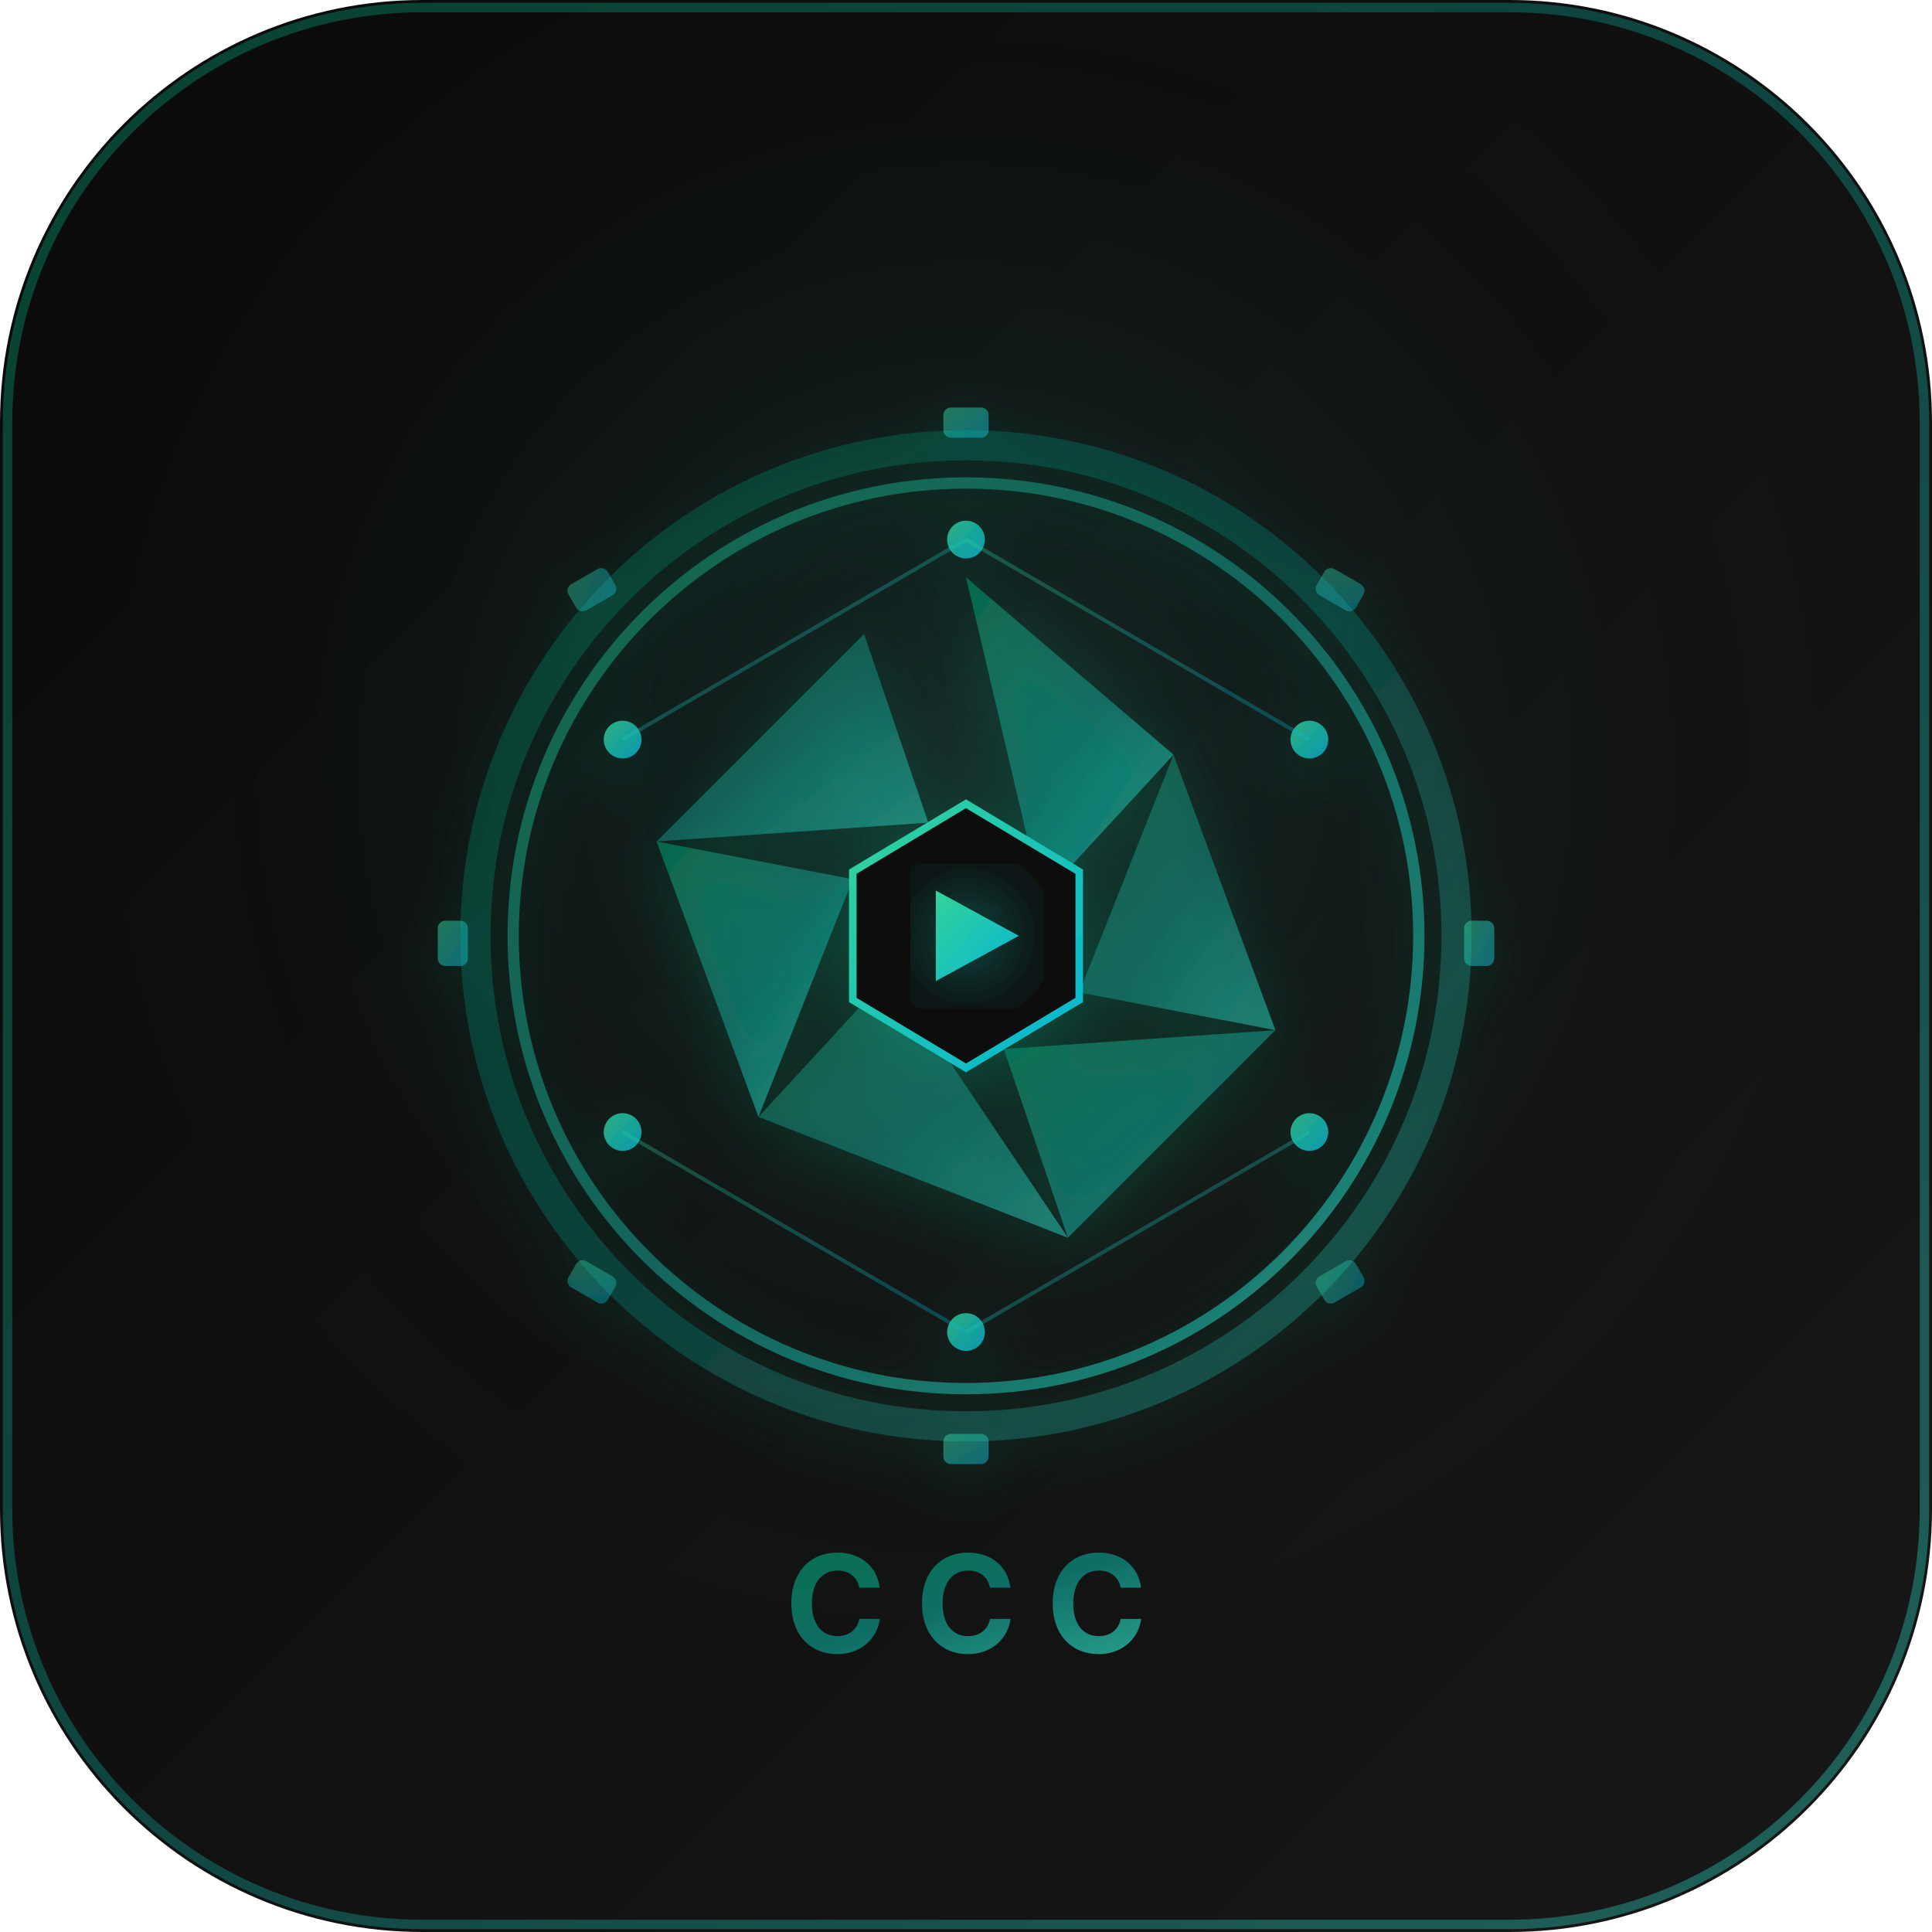
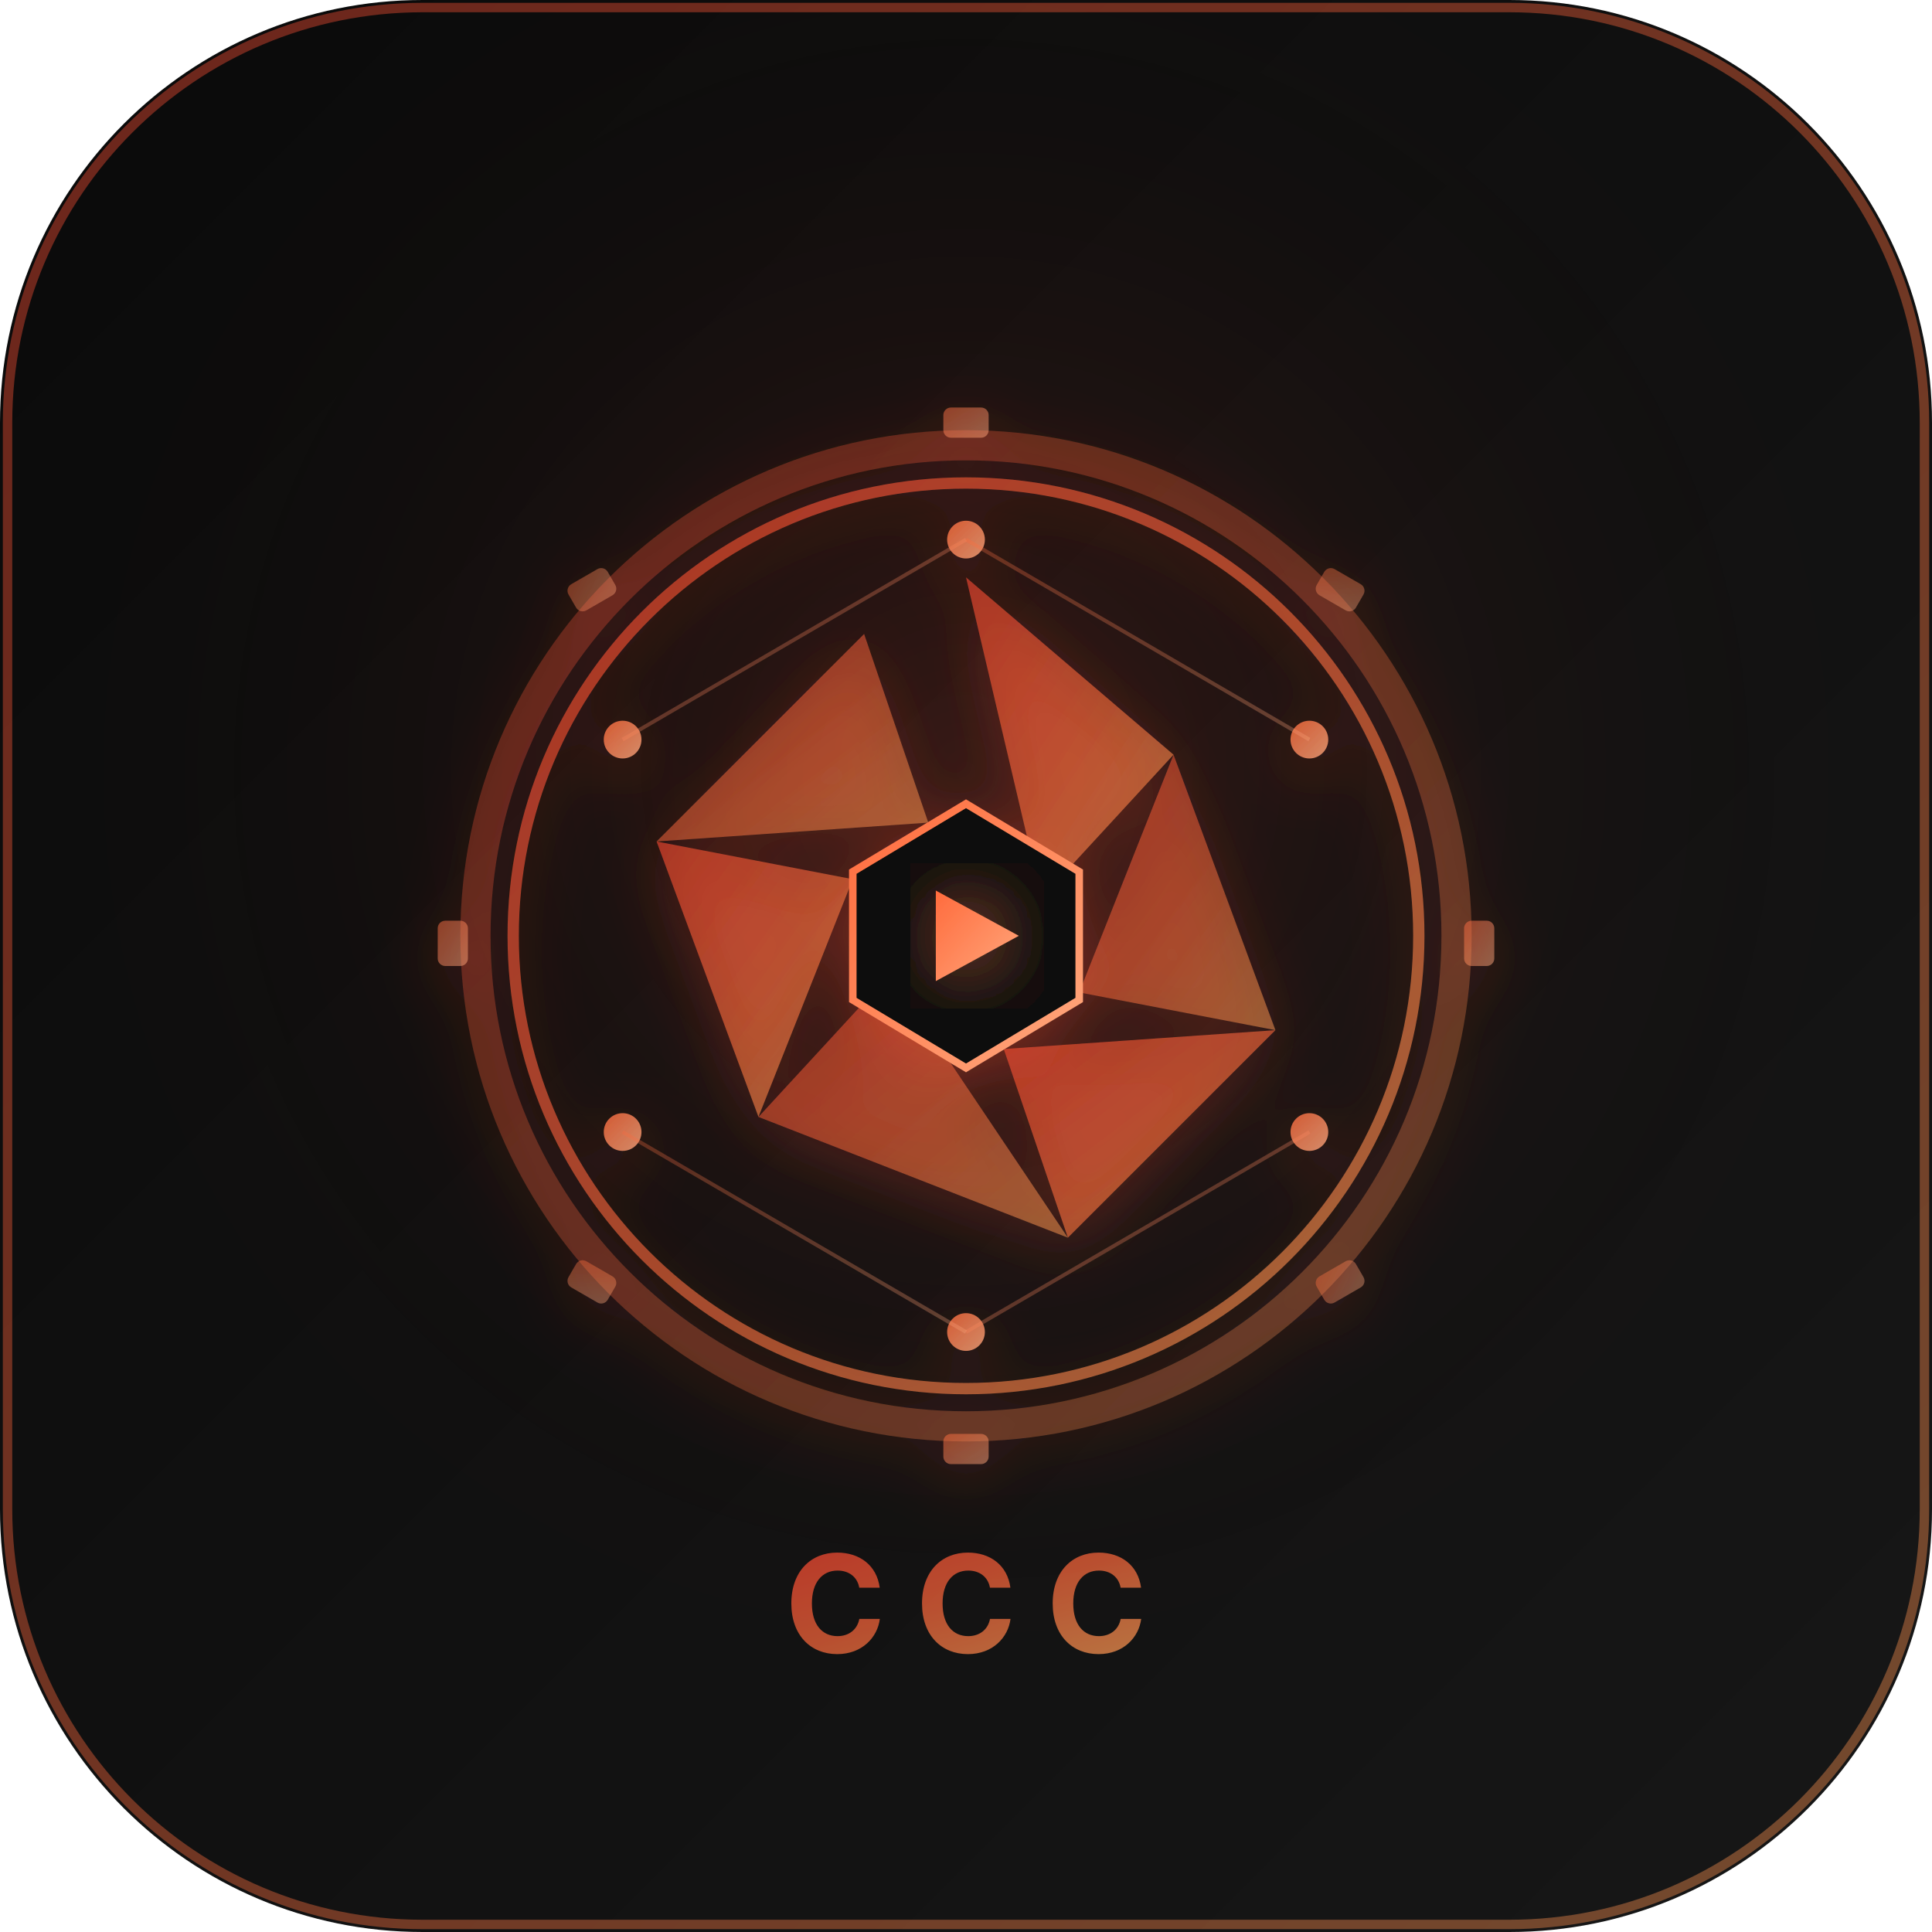
<svg xmlns="http://www.w3.org/2000/svg" viewBox="0 0 512 512" fill="none">
  <defs>
    <linearGradient id="primaryGrad" x1="0%" y1="0%" x2="100%" y2="100%">
-       <stop offset="0%" stop-color="#059669" />
-       <stop offset="50%" stop-color="#0d9488" />
-       <stop offset="100%" stop-color="#2dd4bf" />
+       <stop offset="0%" stop-color="#FF4B33" />
+       <stop offset="50%" stop-color="#FF6B3D" />
+       <stop offset="100%" stop-color="#FF9B54" />
    </linearGradient>
    <linearGradient id="glowGrad" x1="0%" y1="0%" x2="100%" y2="100%">
-       <stop offset="0%" stop-color="#34d399" />
-       <stop offset="100%" stop-color="#06b6d4" />
+       <stop offset="0%" stop-color="#FF6B3D" />
+       <stop offset="100%" stop-color="#FFA87D" />
    </linearGradient>
    <linearGradient id="bgGrad" x1="0%" y1="0%" x2="100%" y2="100%">
      <stop offset="0%" stop-color="#0a0a0a" />
      <stop offset="100%" stop-color="#171717" />
    </linearGradient>
    <radialGradient id="innerGlow" cx="50%" cy="40%" r="50%">
-       <stop offset="0%" stop-color="#2dd4bf" stop-opacity="0.15" />
+       <stop offset="0%" stop-color="#FF4B33" stop-opacity="0.15" />
      <stop offset="100%" stop-color="transparent" stop-opacity="0" />
    </radialGradient>
    <filter id="iconShadow" x="-20%" y="-20%" width="140%" height="140%">
-       <feDropShadow dx="0" dy="4" stdDeviation="8" flood-color="#059669" flood-opacity="0.4" />
+       <feDropShadow dx="0" dy="4" stdDeviation="8" flood-color="#FF4B33" flood-opacity="0.4" />
    </filter>
    <filter id="outerGlow" x="-30%" y="-30%" width="160%" height="160%">
      <feGaussianBlur in="SourceGraphic" stdDeviation="12" result="blur" />
      <feMerge>
        <feMergeNode in="blur" />
        <feMergeNode in="SourceGraphic" />
      </feMerge>
    </filter>
  </defs>
  <rect width="512" height="512" rx="112" ry="112" fill="url(#bgGrad)" />
  <rect width="512" height="512" rx="112" ry="112" fill="url(#innerGlow)" />
  <rect x="2" y="2" width="508" height="508" rx="110" ry="110" fill="none" stroke="url(#primaryGrad)" stroke-width="2.5" opacity="0.4" />
  <g transform="translate(256, 248)" filter="url(#iconShadow)">
    <circle cx="0" cy="0" r="130" fill="none" stroke="url(#primaryGrad)" stroke-width="8" opacity="0.3" />
    <circle cx="0" cy="0" r="120" fill="none" stroke="url(#primaryGrad)" stroke-width="3" opacity="0.6" />
    <g opacity="0.85">
      <path d="M0,-95 L55,-48 L20,-10 Z" fill="url(#primaryGrad)" opacity="0.7" />
      <path d="M55,-48 L82,25 L30,15 Z" fill="url(#primaryGrad)" opacity="0.6" />
      <path d="M82,25 L27,80 L10,30 Z" fill="url(#primaryGrad)" opacity="0.7" />
      <path d="M27,80 L-55,48 L-20,10 Z" fill="url(#primaryGrad)" opacity="0.6" />
      <path d="M-55,48 L-82,-25 L-30,-15 Z" fill="url(#primaryGrad)" opacity="0.7" />
      <path d="M-82,-25 L-27,-80 L-10,-30 Z" fill="url(#primaryGrad)" opacity="0.6" />
    </g>
    <polygon points="0,-35 30,-17 30,17 0,35 -30,17 -30,-17" fill="#0a0a0a" stroke="url(#glowGrad)" stroke-width="2" />
    <polygon points="-8,-12 -8,12 14,0" fill="url(#glowGrad)" filter="url(#outerGlow)" />
    <rect x="-6" y="-140" width="12" height="8" rx="2" fill="url(#glowGrad)" opacity="0.5" />
    <rect x="-46" y="-133" width="12" height="8" rx="2" fill="url(#glowGrad)" opacity="0.4" transform="rotate(-30, 0, 0)" />
    <rect x="34" y="-133" width="12" height="8" rx="2" fill="url(#glowGrad)" opacity="0.4" transform="rotate(30, 0, 0)" />
    <rect x="-6" y="132" width="12" height="8" rx="2" fill="url(#glowGrad)" opacity="0.5" />
    <rect x="-46" y="125" width="12" height="8" rx="2" fill="url(#glowGrad)" opacity="0.4" transform="rotate(30, 0, 0)" />
    <rect x="34" y="125" width="12" height="8" rx="2" fill="url(#glowGrad)" opacity="0.4" transform="rotate(-30, 0, 0)" />
    <rect x="-140" y="-4" width="8" height="12" rx="2" fill="url(#glowGrad)" opacity="0.5" />
    <rect x="132" y="-4" width="8" height="12" rx="2" fill="url(#glowGrad)" opacity="0.5" />
    <circle cx="0" cy="-105" r="5" fill="url(#glowGrad)" opacity="0.8" />
    <circle cx="91" cy="52" r="5" fill="url(#glowGrad)" opacity="0.8" />
    <circle cx="-91" cy="52" r="5" fill="url(#glowGrad)" opacity="0.8" />
    <circle cx="91" cy="-52" r="5" fill="url(#glowGrad)" opacity="0.8" />
    <circle cx="-91" cy="-52" r="5" fill="url(#glowGrad)" opacity="0.8" />
    <circle cx="0" cy="105" r="5" fill="url(#glowGrad)" opacity="0.8" />
    <line x1="0" y1="-105" x2="91" y2="-52" stroke="url(#glowGrad)" stroke-width="1" opacity="0.3" />
    <line x1="91" y1="-52" x2="91" y2="52" stroke="url(#glowGrad)" stroke-width="1" opacity="0.3" />
    <line x1="91" y1="52" x2="0" y2="105" stroke="url(#glowGrad)" stroke-width="1" opacity="0.3" />
    <line x1="0" y1="105" x2="-91" y2="52" stroke="url(#glowGrad)" stroke-width="1" opacity="0.3" />
    <line x1="-91" y1="52" x2="-91" y2="-52" stroke="url(#glowGrad)" stroke-width="1" opacity="0.3" />
    <line x1="-91" y1="-52" x2="0" y2="-105" stroke="url(#glowGrad)" stroke-width="1" opacity="0.3" />
  </g>
  <text x="256" y="438" text-anchor="middle" font-family="'SF Pro Display', 'Inter', -apple-system, sans-serif" font-weight="700" font-size="36" letter-spacing="8" fill="url(#primaryGrad)" opacity="0.7">CCC</text>
</svg>
